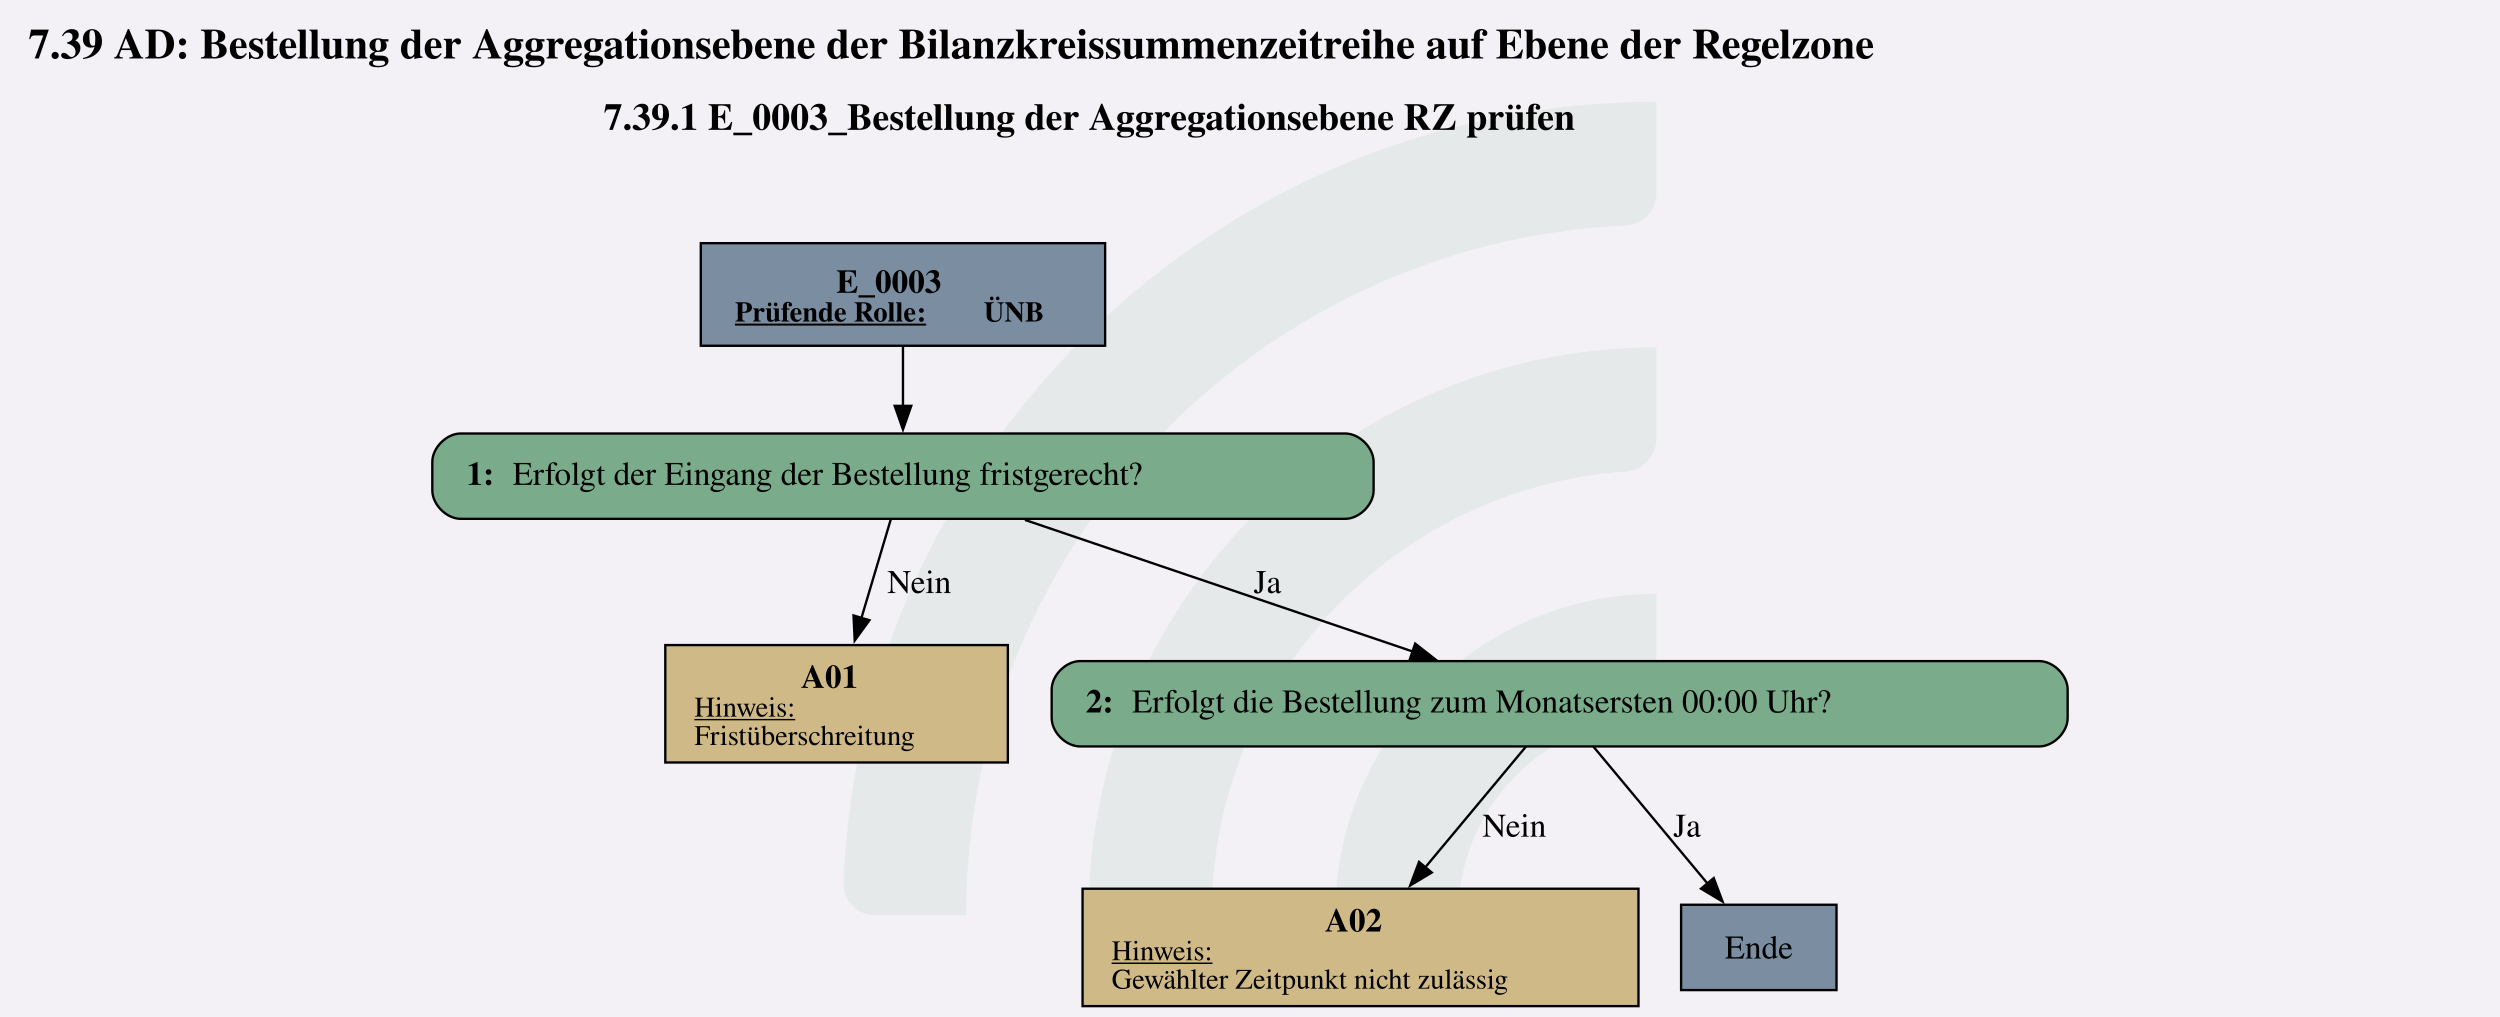
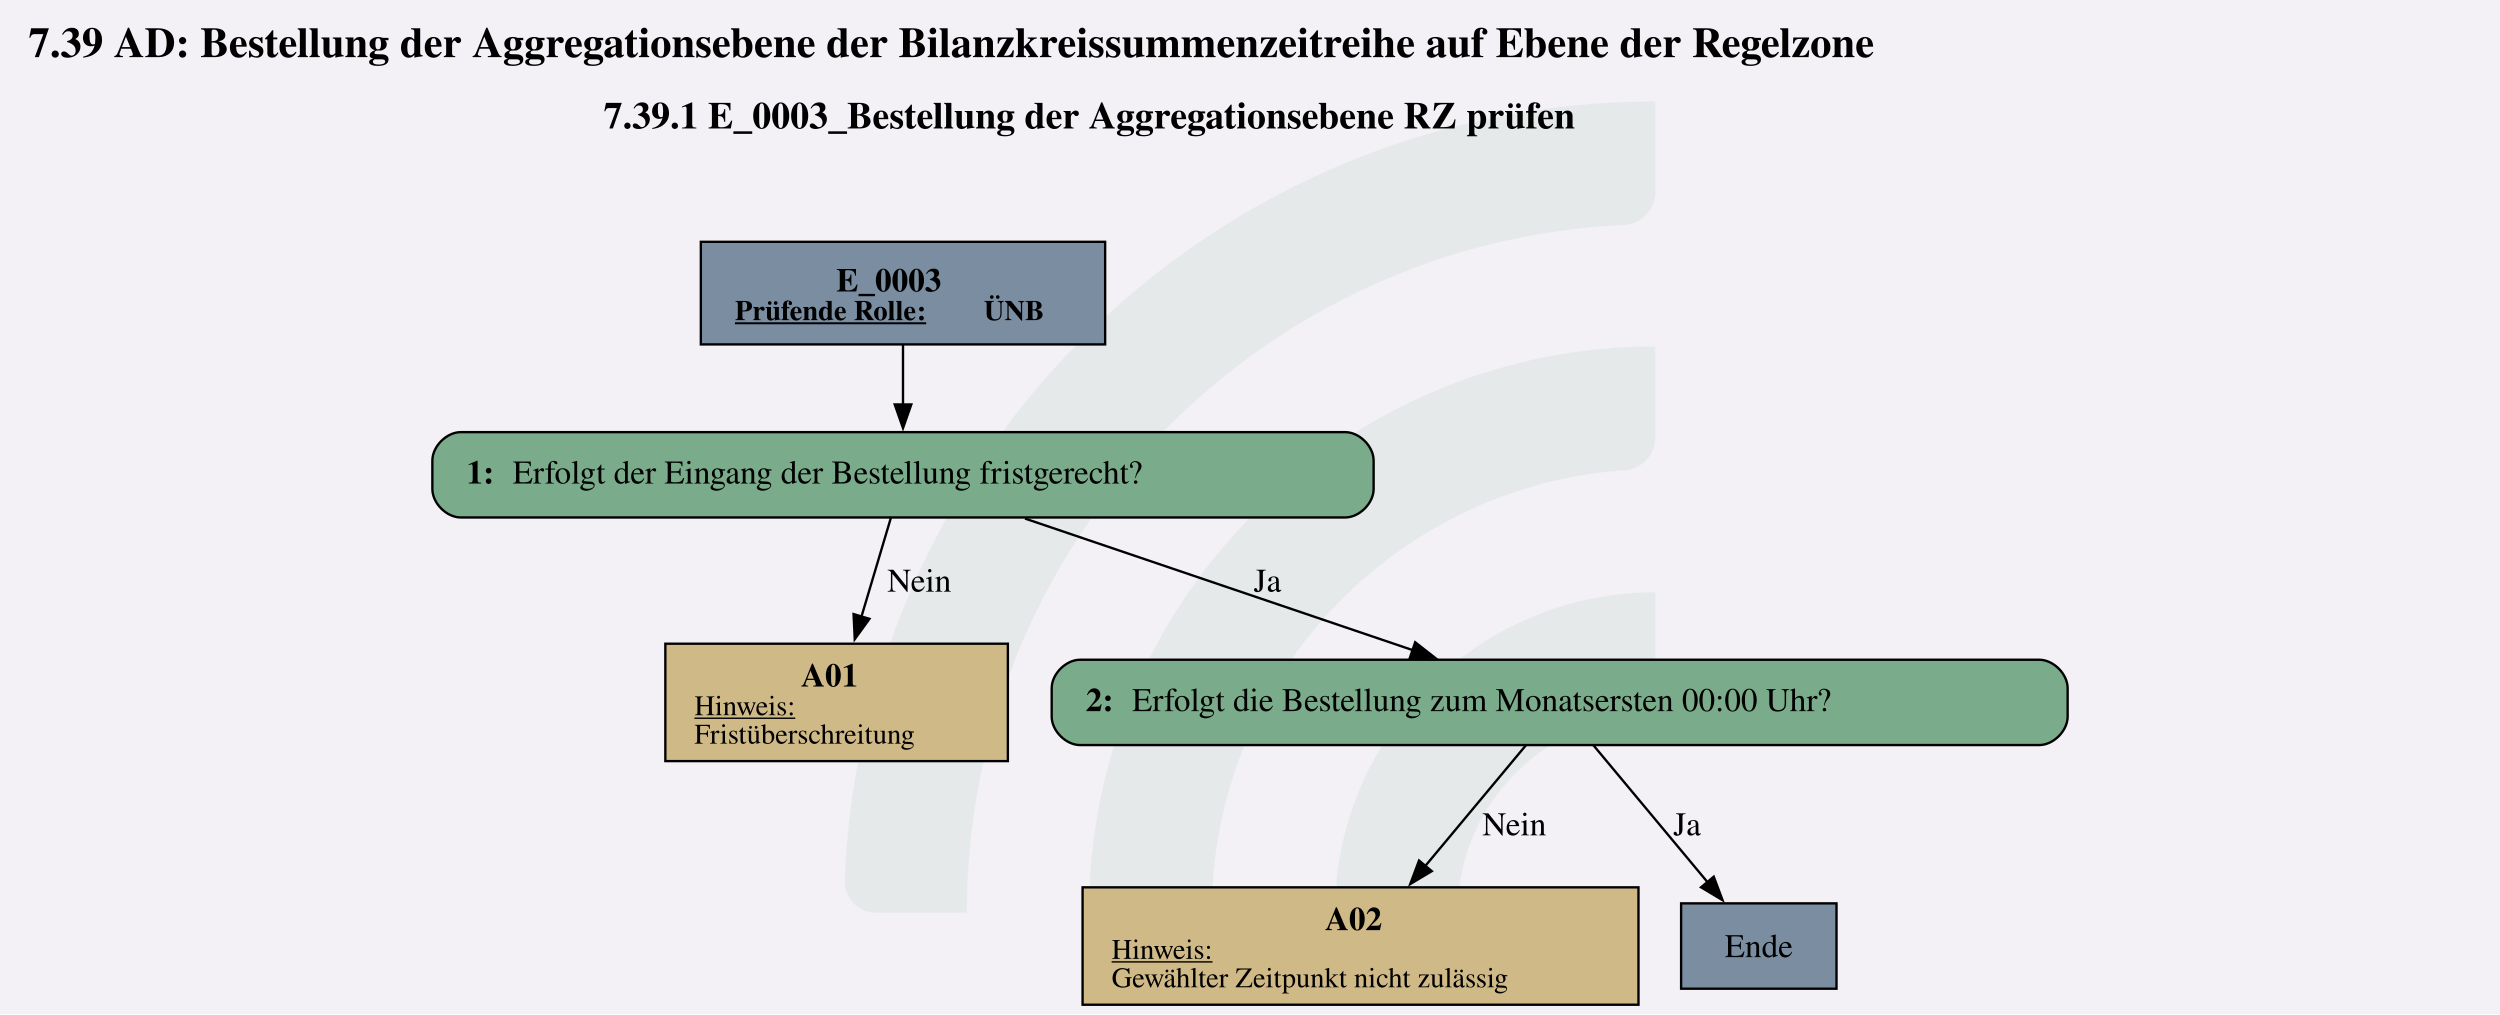
- <svg xmlns="http://www.w3.org/2000/svg" version="1.1" width="236.0px" viewBox="0 0 236.0 96.0" height="96.0px">
+ <svg xmlns="http://www.w3.org/2000/svg" version="1.1" width="1406.667px" viewBox="0 0 1406.667 570.667" height="570.667px">
  <g>
-     <svg version="1.1" width="236.0px" viewBox="0 0 236.0 96.0" height="96.0px">
-       <polygon fill="#f3f1f6" points="0,0 236.0,0 236.0,96.0 0,96.0" />
+     <svg version="1.1" width="1406.667px" viewBox="0 0 1406.667 570.667" height="570.667px">
+       <polygon fill="#f3f1f6" points="0,0 1406.667,0 1406.667,570.667 0,570.667" />
      <g>
-         <g transform="translate(79.62848, 9.6) scale(1 1) translate(0, 0) scale(0.4341711 0.4341711) ">
+         <g transform="translate(475.236, 57.06667) scale(1 1) translate(0, 0) scale(2.580906 2.580906) ">
          <defs id="defs2">
            <clipPath clipPathUnits="userSpaceOnUse" id="clipPath23">
              <path d="M 0,568.156 H 579.236 V 0 H 0 Z" id="path21" />
            </clipPath>
          </defs>
          <g id="layer1" transform="translate(-16.54194,-55.30527)">
            <g id="g19" clip-path="url(#clipPath23)" transform="matrix(0.3527778,0,0,-0.3527778,0.01017023,243.7368)" style="opacity:0.2">
              <g id="g25" transform="translate(122.444,32.7195)">
                <path d="m 0,0 h -56.104 c -11,0 -19.898,9.123 -19.463,20.115 10.594,267.191 231.277,481.302 501.029,481.302 v -56.02 c 0,-10.98 -8.688,-19.892 -19.658,-20.393 C 180.29,414.697 0,228.005 0,0" style="fill:#6ead83;fill-opacity:0.5;fill-rule:nonzero;stroke:none" id="path27" />
              </g>
              <g id="g29" transform="translate(273.7828,32.7195)">
                <path d="m 0,0 h -55.926 c -11.228,0 -20.091,9.482 -19.435,20.69 10.744,183.439 163.389,329.388 349.485,329.388 v -56.263 c 0,-10.709 -8.273,-19.617 -18.957,-20.35 C 112.819,263.696 0,144.774 0,0" style="fill:#6ead83;fill-opacity:0.5;fill-rule:nonzero;stroke:none" id="path31" />
              </g>
              <g id="g33" transform="translate(425.7667,32.7195)">
                <path d="m 0,0 h -55.445 c -11.653,0 -20.604,10.17 -19.334,21.753 10.866,99.032 95.031,176.341 196.919,176.341 v -57.011 c 0,-10.046 -7.283,-18.755 -17.229,-20.165 C 45.688,112.522 0,61.497 0,0" style="fill:#6ead83;fill-opacity:0.5;fill-rule:nonzero;stroke:none" id="path35" />
              </g>
            </g>
          </g>
        </g>
-         <svg width="177pt" height="72pt" viewBox="0.00 0.00 177.47 72.00">
-           <g id="graph0" class="graph" transform="scale(0.168295 0.168295) rotate(0) translate(4 423.82)">
+         <svg width="1055pt" height="428pt" viewBox="0.00 0.00 1054.50 427.82">
+           <g id="graph0" class="graph" transform="scale(1 1) rotate(0) translate(4 423.82)">
            <text text-anchor="start" x="8" y="-399.72" font-family="Times,serif" font-weight="bold" font-size="18.00">7.39 AD: Bestellung der Aggregationsebene der Bilanzkreissummenzeitreihe auf Ebene der Regelzone</text>
            <text text-anchor="start" x="250.62" y="-369.62" font-family="Times,serif" font-weight="bold" font-size="16.00">7.39.1 E_0003_Bestellung der Aggregationsebene RZ prüfen</text>
            <g id="node1" class="node">
              <polygon fill="#7a8da1" stroke="black" points="462.15,-321.82 291.6,-321.82 291.6,-278.54 462.15,-278.54 462.15,-321.82" />
              <text text-anchor="start" x="348.75" y="-300.88" font-family="Times,serif" font-weight="bold" font-size="14.00">E_0003</text>
              <text text-anchor="start" x="306" y="-288.78" font-family="Times,serif" font-weight="bold" text-decoration="underline" font-size="12.00">Prüfende Rolle:</text>
              <text text-anchor="start" x="411" y="-288.78" font-family="Times,serif" font-weight="bold" font-size="12.00"> ÜNB</text>
            </g>
            <g id="node2" class="node">
              <path fill="#7aab8a" stroke="black" d="M563.4,-241.54C563.4,-241.54 190.35,-241.54 190.35,-241.54 184.35,-241.54 178.35,-235.54 178.35,-229.54 178.35,-229.54 178.35,-217.54 178.35,-217.54 178.35,-211.54 184.35,-205.54 190.35,-205.54 190.35,-205.54 563.4,-205.54 563.4,-205.54 569.4,-205.54 575.4,-211.54 575.4,-217.54 575.4,-217.54 575.4,-229.54 575.4,-229.54 575.4,-235.54 569.4,-241.54 563.4,-241.54" />
              <text text-anchor="start" x="192.75" y="-219.86" font-family="Times,serif" font-weight="bold" font-size="14.00">1: </text>
              <text text-anchor="start" x="212.25" y="-219.86" font-family="Times,serif" font-size="14.00">Erfolgt der Eingang der Bestellung fristgerecht?</text>
            </g>
            <g id="edge1" class="edge">
              <path fill="none" stroke="black" d="M376.88,-278.39C376.88,-270.53 376.88,-261.45 376.88,-253.01" />
              <polygon fill="black" stroke="black" points="380.38,-253.21 376.88,-243.21 373.38,-253.21 380.38,-253.21" />
            </g>
            <g id="node3" class="node">
              <polygon fill="#cfb986" stroke="black" points="421.12,-152.29 276.63,-152.29 276.63,-102.77 421.12,-102.77 421.12,-152.29" />
              <text text-anchor="start" x="333.88" y="-134.23" font-family="Times,serif" font-weight="bold" font-size="14.00">A01</text>
              <text text-anchor="start" x="288.88" y="-122.13" font-family="Times,serif" text-decoration="underline" font-size="12.00">Hinweis:</text>
              <text text-anchor="start" x="288.88" y="-110.13" font-family="Times,serif" font-size="12.00">Fristüberschreitung</text>
            </g>
            <g id="edge2" class="edge">
              <path fill="none" stroke="black" d="M371.74,-205.3C368.28,-193.67 363.58,-177.91 359.35,-163.7" />
              <polygon fill="black" stroke="black" points="362.73,-162.78 356.52,-154.19 356.02,-164.78 362.73,-162.78" />
              <text text-anchor="middle" x="383.75" y="-174.24" font-family="Times,serif" font-size="14.00">Nein</text>
            </g>
            <g id="node4" class="node">
              <path fill="#7aab8a" stroke="black" d="M856.15,-145.53C856.15,-145.53 451.6,-145.53 451.6,-145.53 445.6,-145.53 439.6,-139.53 439.6,-133.53 439.6,-133.53 439.6,-121.53 439.6,-121.53 439.6,-115.53 445.6,-109.53 451.6,-109.53 451.6,-109.53 856.15,-109.53 856.15,-109.53 862.15,-109.53 868.15,-115.53 868.15,-121.53 868.15,-121.53 868.15,-133.53 868.15,-133.53 868.15,-139.53 862.15,-145.53 856.15,-145.53" />
              <text text-anchor="start" x="454" y="-123.86" font-family="Times,serif" font-weight="bold" font-size="14.00">2: </text>
              <text text-anchor="start" x="473.5" y="-123.86" font-family="Times,serif" font-size="14.00">Erfolgt die Bestellung zum Monatsersten 00:00 Uhr?</text>
            </g>
            <g id="edge3" class="edge">
              <path fill="none" stroke="black" d="M428.33,-205.08C474.58,-189.38 542.62,-166.29 591.87,-149.58" />
              <polygon fill="black" stroke="black" points="592.92,-152.91 601.26,-146.39 590.67,-146.28 592.92,-152.91" />
              <text text-anchor="middle" x="530.62" y="-174.24" font-family="Times,serif" font-size="14.00">Ja</text>
            </g>
            <g id="node5" class="node">
              <polygon fill="#cfb986" stroke="black" points="687.12,-49.52 452.63,-49.52 452.63,0 687.12,0 687.12,-49.52" />
              <text text-anchor="start" x="554.88" y="-31.46" font-family="Times,serif" font-weight="bold" font-size="14.00">A02</text>
              <text text-anchor="start" x="464.88" y="-19.36" font-family="Times,serif" text-decoration="underline" font-size="12.00">Hinweis:</text>
              <text text-anchor="start" x="464.88" y="-7.36" font-family="Times,serif" font-size="12.00">Gewählter Zeitpunkt nicht zulässig</text>
            </g>
            <g id="edge4" class="edge">
              <path fill="none" stroke="black" d="M639.63,-109.44C627.99,-95.47 611.2,-75.34 597.01,-58.32" />
              <polygon fill="black" stroke="black" points="599.93,-56.35 590.84,-50.91 594.56,-60.83 599.93,-56.35" />
              <text text-anchor="middle" x="634.75" y="-71.47" font-family="Times,serif" font-size="14.00">Nein</text>
            </g>
            <g id="node6" class="node">
              <polygon fill="#7a8da1" stroke="black" points="770.65,-42.76 705.1,-42.76 705.1,-6.76 770.65,-6.76 770.65,-42.76" />
              <text text-anchor="middle" x="737.88" y="-20.08" font-family="Times,serif" font-size="14.00">Ende</text>
            </g>
            <g id="edge5" class="edge">
              <path fill="none" stroke="black" d="M668.12,-109.44C681.4,-93.51 701.37,-69.56 716.54,-51.35" />
              <polygon fill="black" stroke="black" points="718.87,-54.02 722.59,-44.1 713.5,-49.54 718.87,-54.02" />
              <text text-anchor="middle" x="707.62" y="-71.47" font-family="Times,serif" font-size="14.00">Ja</text>
            </g>
          </g>
        </svg>
      </g>
    </svg>
  </g>
</svg>
